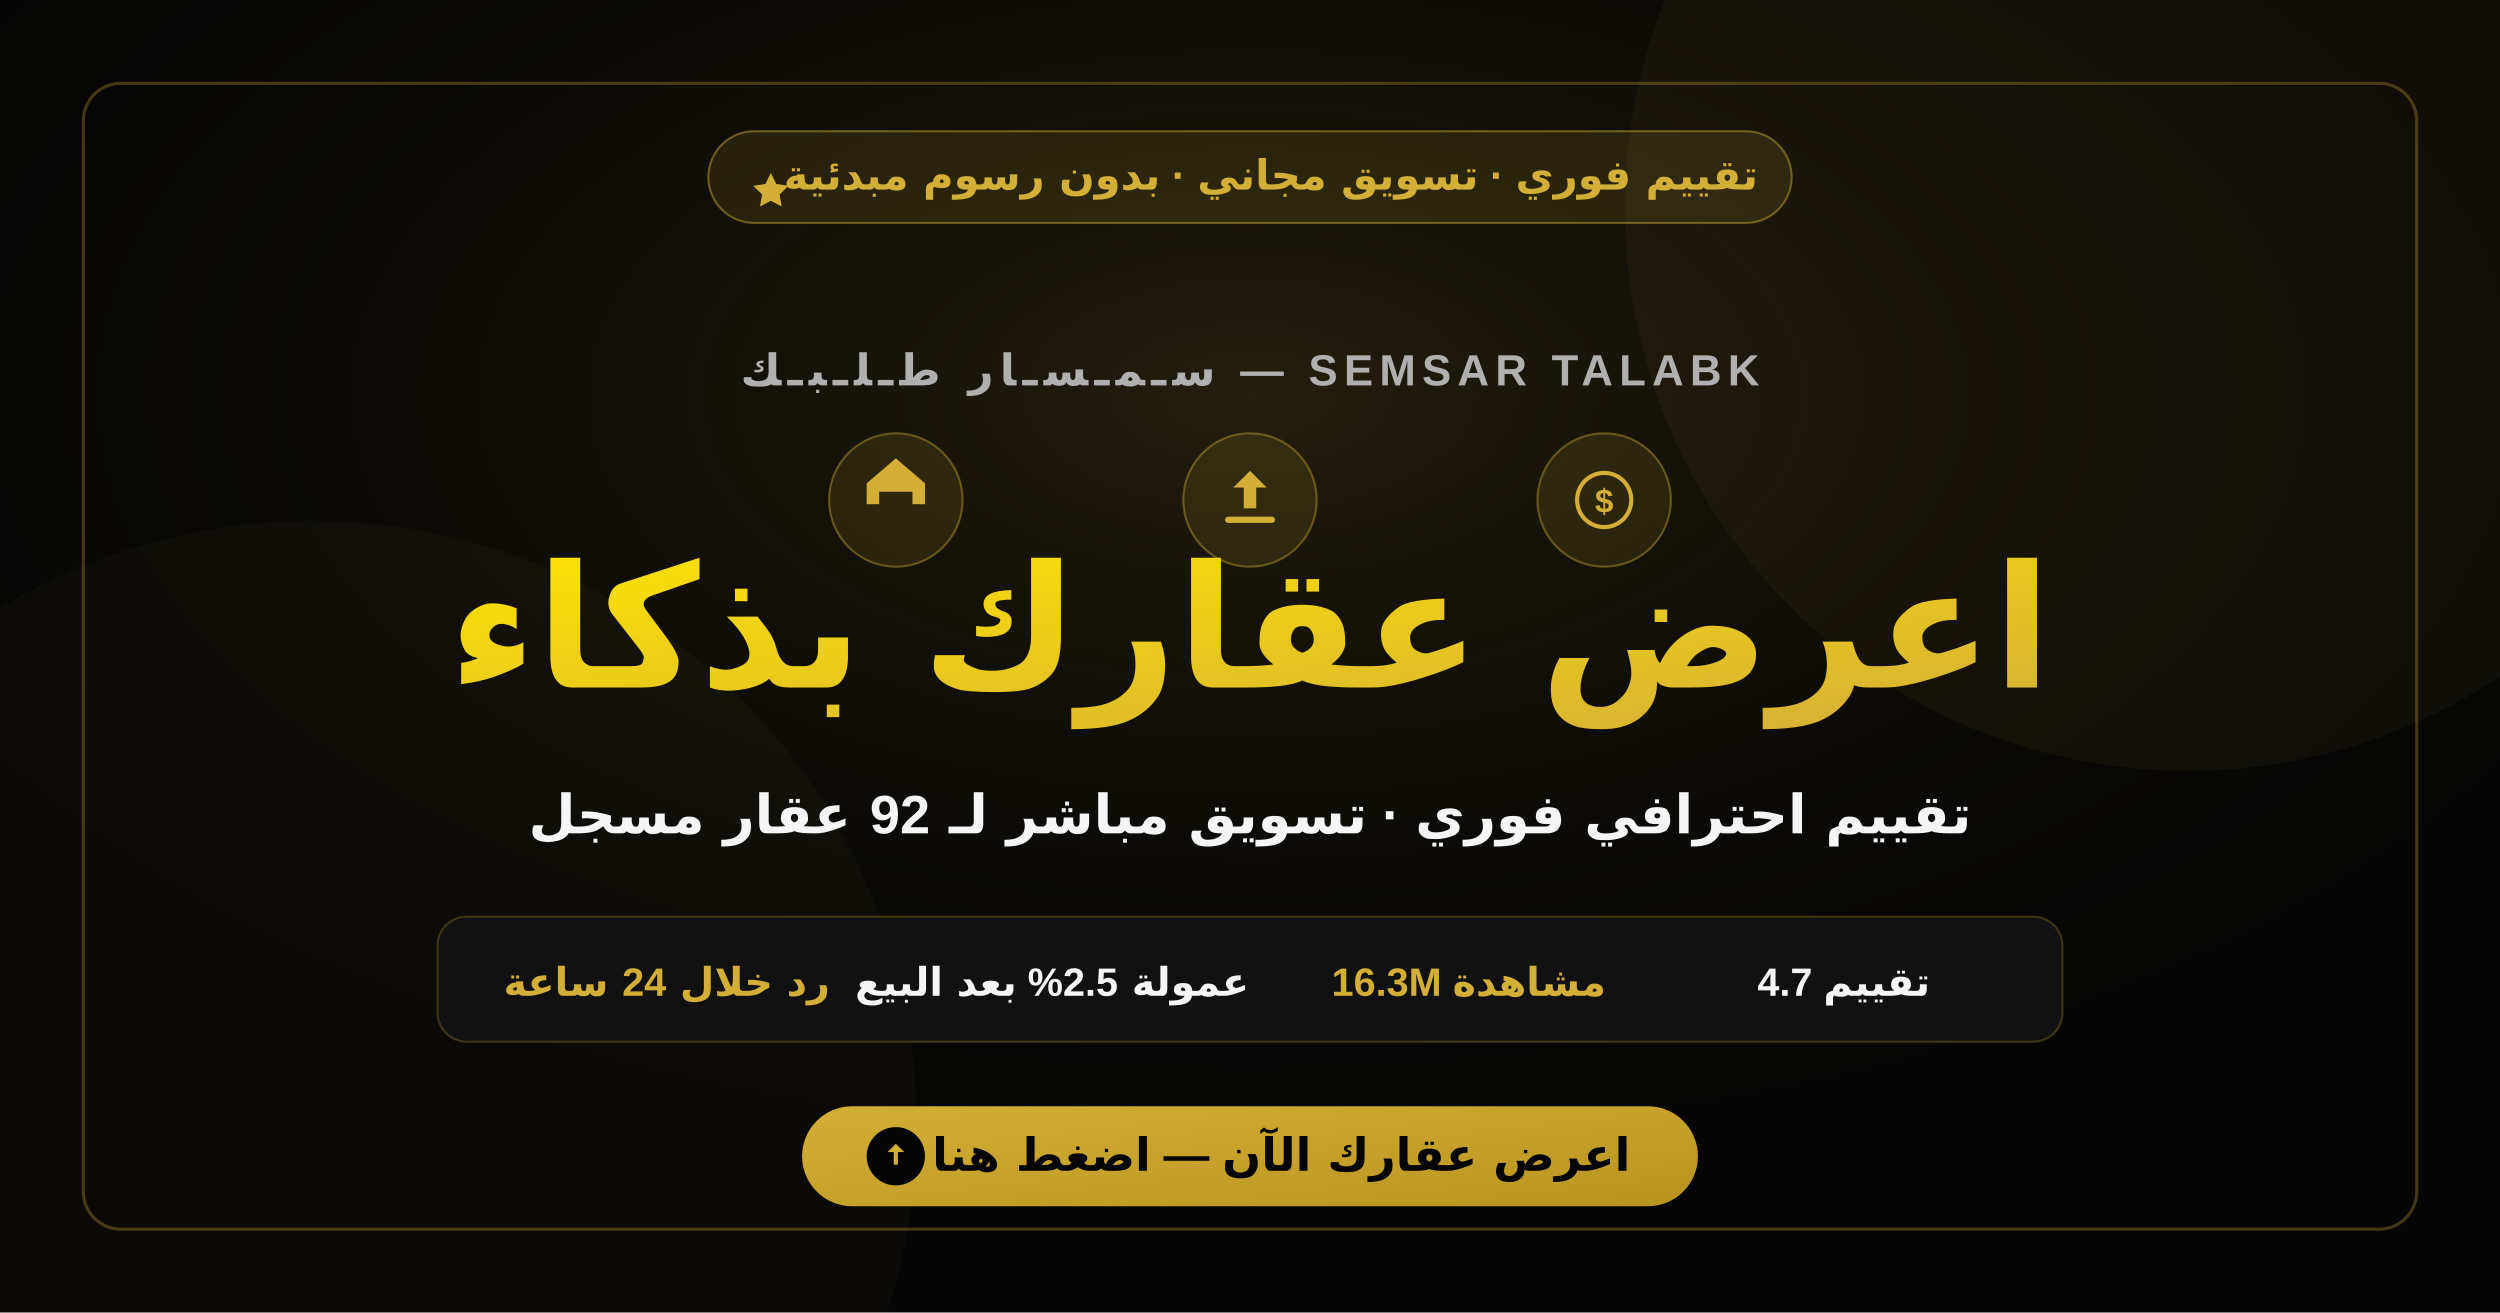
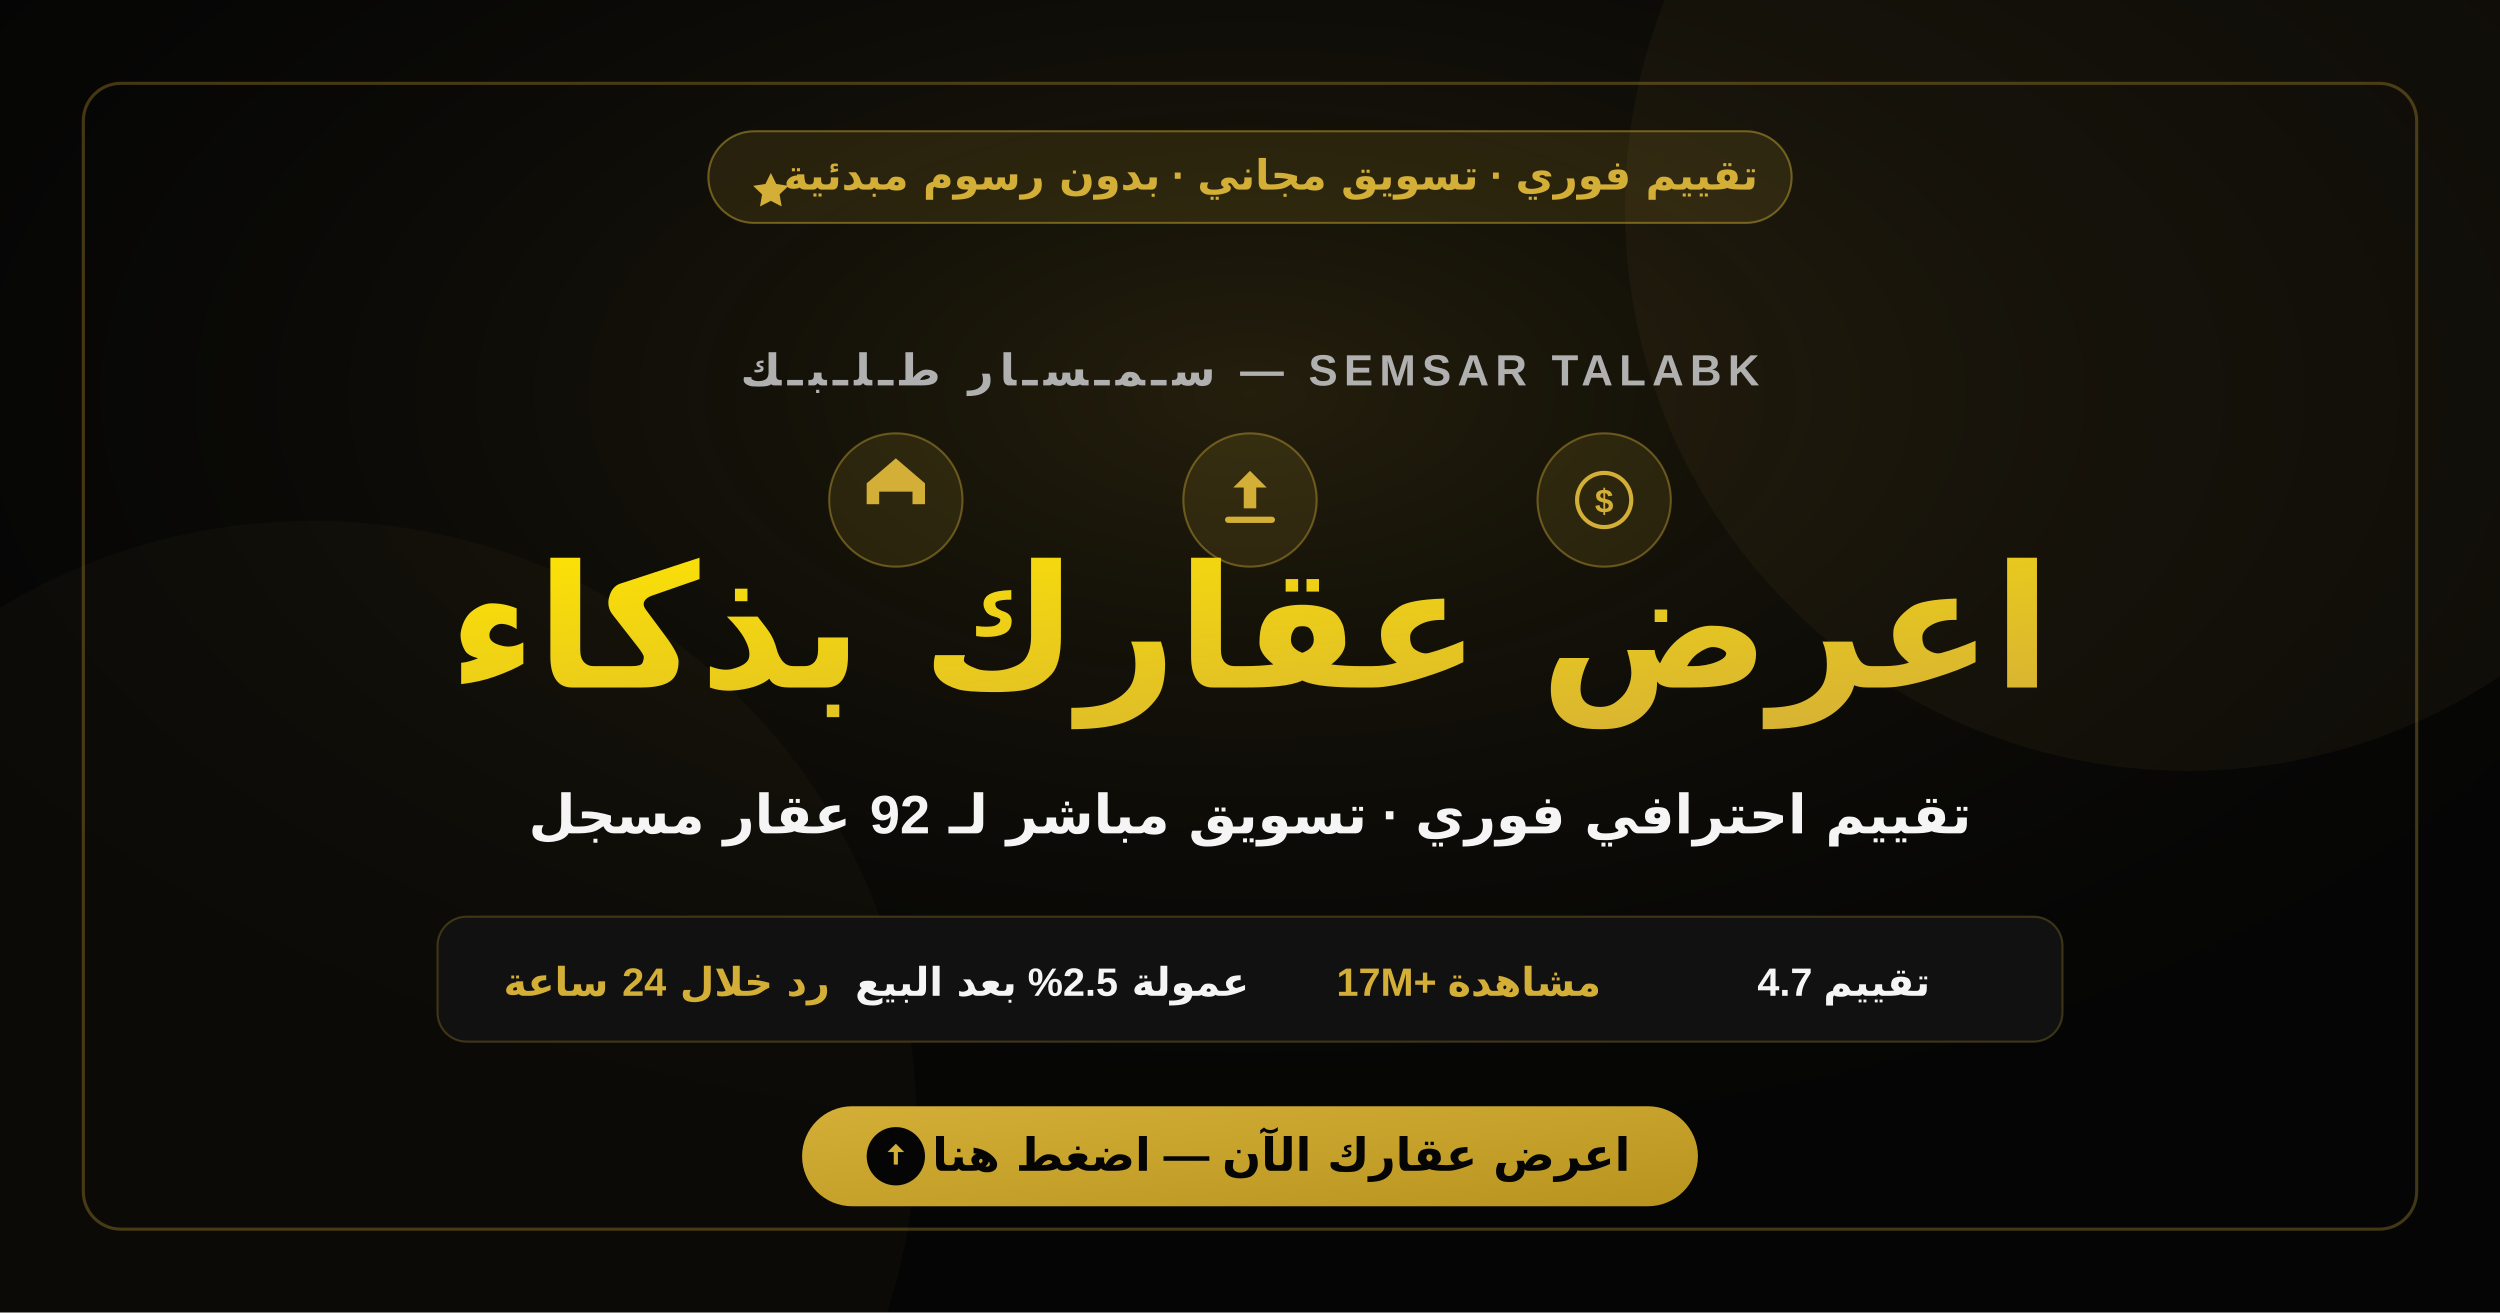
<svg xmlns="http://www.w3.org/2000/svg" viewBox="0 0 1200 630" width="1200" height="630">
  <defs>
    <radialGradient id="bgGlow" cx="50%" cy="30%" r="65%">
      <stop offset="0%" stop-color="#d4af37" stop-opacity="0.15" />
      <stop offset="100%" stop-color="#050505" stop-opacity="0" />
    </radialGradient>
    <linearGradient id="goldText" x1="0%" y1="0%" x2="100%" y2="100%">
      <stop offset="0%" stop-color="#fce205" />
      <stop offset="100%" stop-color="#d4af37" />
    </linearGradient>
    <linearGradient id="goldFill" x1="0%" y1="0%" x2="100%" y2="100%">
      <stop offset="0%" stop-color="#d4af37" />
      <stop offset="100%" stop-color="#b8941f" />
    </linearGradient>
  </defs>
  <rect width="1200" height="630" fill="#050505" />
  <rect width="1200" height="630" fill="url(#bgGlow)" />
  <circle cx="1050" cy="100" r="270" fill="#d4af37" opacity="0.05" />
  <circle cx="150" cy="540" r="290" fill="#d4af37" opacity="0.03" />
  <rect x="40" y="40" width="1120" height="550" rx="18" fill="none" stroke="#d4af37" stroke-width="1.5" stroke-opacity="0.3" />
  <g transform="translate(600, 85)">
    <rect x="-260" y="-22" width="520" height="44" rx="22" fill="#d4af37" fill-opacity="0.12" stroke="#d4af37" stroke-width="1" stroke-opacity="0.45" />
    <path d="M -230 -2 l 2.6 5.3 5.9 0.9 -4.3 4.1 1 5.8 -5.2 -2.7 -5.2 2.7 1 -5.8 -4.3 -4.1 5.9 -0.9 z" fill="#d4af37" />
    <text x="10" y="6" text-anchor="middle" font-family="Arial, Helvetica, sans-serif" fill="#d4af37" font-size="20" font-weight="700">تقييم فوري · تسويق مجاني · بدون رسوم مبدئية</text>
  </g>
  <text x="600" y="185" text-anchor="middle" font-family="Arial, Helvetica, sans-serif" fill="#b0b0b0" font-size="21" font-weight="600" letter-spacing="3">سـمـسـار طـلـبـك — SEMSAR TALABK</text>
  <g transform="translate(430, 240)">
    <circle cx="0" cy="0" r="32" fill="#d4af37" fill-opacity="0.12" stroke="#d4af37" stroke-width="1" stroke-opacity="0.4" />
    <path d="M -14 2 l 0 -10 l 14 -12 l 14 12 l 0 10 l -6 0 l 0 -6 l -16 0 l 0 6 z" fill="#d4af37" />
  </g>
  <g transform="translate(600, 240)">
    <circle cx="0" cy="0" r="32" fill="#d4af37" fill-opacity="0.12" stroke="#d4af37" stroke-width="1" stroke-opacity="0.4" />
    <path d="M 0 -14 l 8 8 l -5 0 l 0 10 l -6 0 l 0 -10 l -5 0 z" fill="#d4af37" />
    <rect x="-12" y="8" width="24" height="3" rx="1.5" fill="#d4af37" />
  </g>
  <g transform="translate(770, 240)">
    <circle cx="0" cy="0" r="32" fill="#d4af37" fill-opacity="0.12" stroke="#d4af37" stroke-width="1" stroke-opacity="0.4" />
    <circle cx="0" cy="0" r="13" fill="none" stroke="#d4af37" stroke-width="2" />
    <text x="0" y="6" text-anchor="middle" font-family="Arial, Helvetica, sans-serif" fill="#d4af37" font-size="16" font-weight="900">$</text>
  </g>
  <text x="600" y="330" text-anchor="middle" font-family="Arial, Helvetica, sans-serif" fill="url(#goldText)" font-size="82" font-weight="900">اعرض عقارك بذكاء</text>
  <text x="600" y="400" text-anchor="middle" font-family="Arial, Helvetica, sans-serif" fill="#f5f5f5" font-size="26" font-weight="600">تقييم احترافي فوري · تسويق مباشر لـ 92 عقار مسجل</text>
  <g transform="translate(600, 470)">
    <rect x="-390" y="-30" width="780" height="60" rx="14" fill="#111111" stroke="#d4af37" stroke-width="1" stroke-opacity="0.25" />
    <text x="-280" y="8" text-anchor="middle" font-family="Arial, Helvetica, sans-serif" fill="#d4af37" font-size="19" font-weight="800">رد خلال 24 ساعة</text>
    <text x="-95" y="8" text-anchor="middle" font-family="Arial, Helvetica, sans-serif" fill="#f5f5f5" font-size="19" font-weight="800">عمولة 2.5% بعد البيع</text>
-     <text x="105" y="8" text-anchor="middle" font-family="Arial, Helvetica, sans-serif" fill="#d4af37" font-size="19" font-weight="800">16.3M مشاهدة</text>
+     <text x="105" y="8" text-anchor="middle" font-family="Arial, Helvetica, sans-serif" fill="#d4af37" font-size="19" font-weight="800">17M+ مشاهدة</text>
    <text x="285" y="8" text-anchor="middle" font-family="Arial, Helvetica, sans-serif" fill="#f5f5f5" font-size="19" font-weight="800">4.7 تقييم</text>
  </g>
  <g transform="translate(600, 555)">
    <rect x="-215" y="-24" width="430" height="48" rx="24" fill="url(#goldFill)" />
    <circle cx="-170" cy="0" r="14" fill="#050505" />
    <path d="M -170 -6 l 4 4 l -3 0 l 0 6 l -2 0 l 0 -6 l -3 0 z" fill="#d4af37" />
    <text x="15" y="7" text-anchor="middle" font-family="Arial, Helvetica, sans-serif" fill="#050505" font-size="22" font-weight="900">اعرض عقارك الآن — اضغط هنا</text>
  </g>
</svg>
